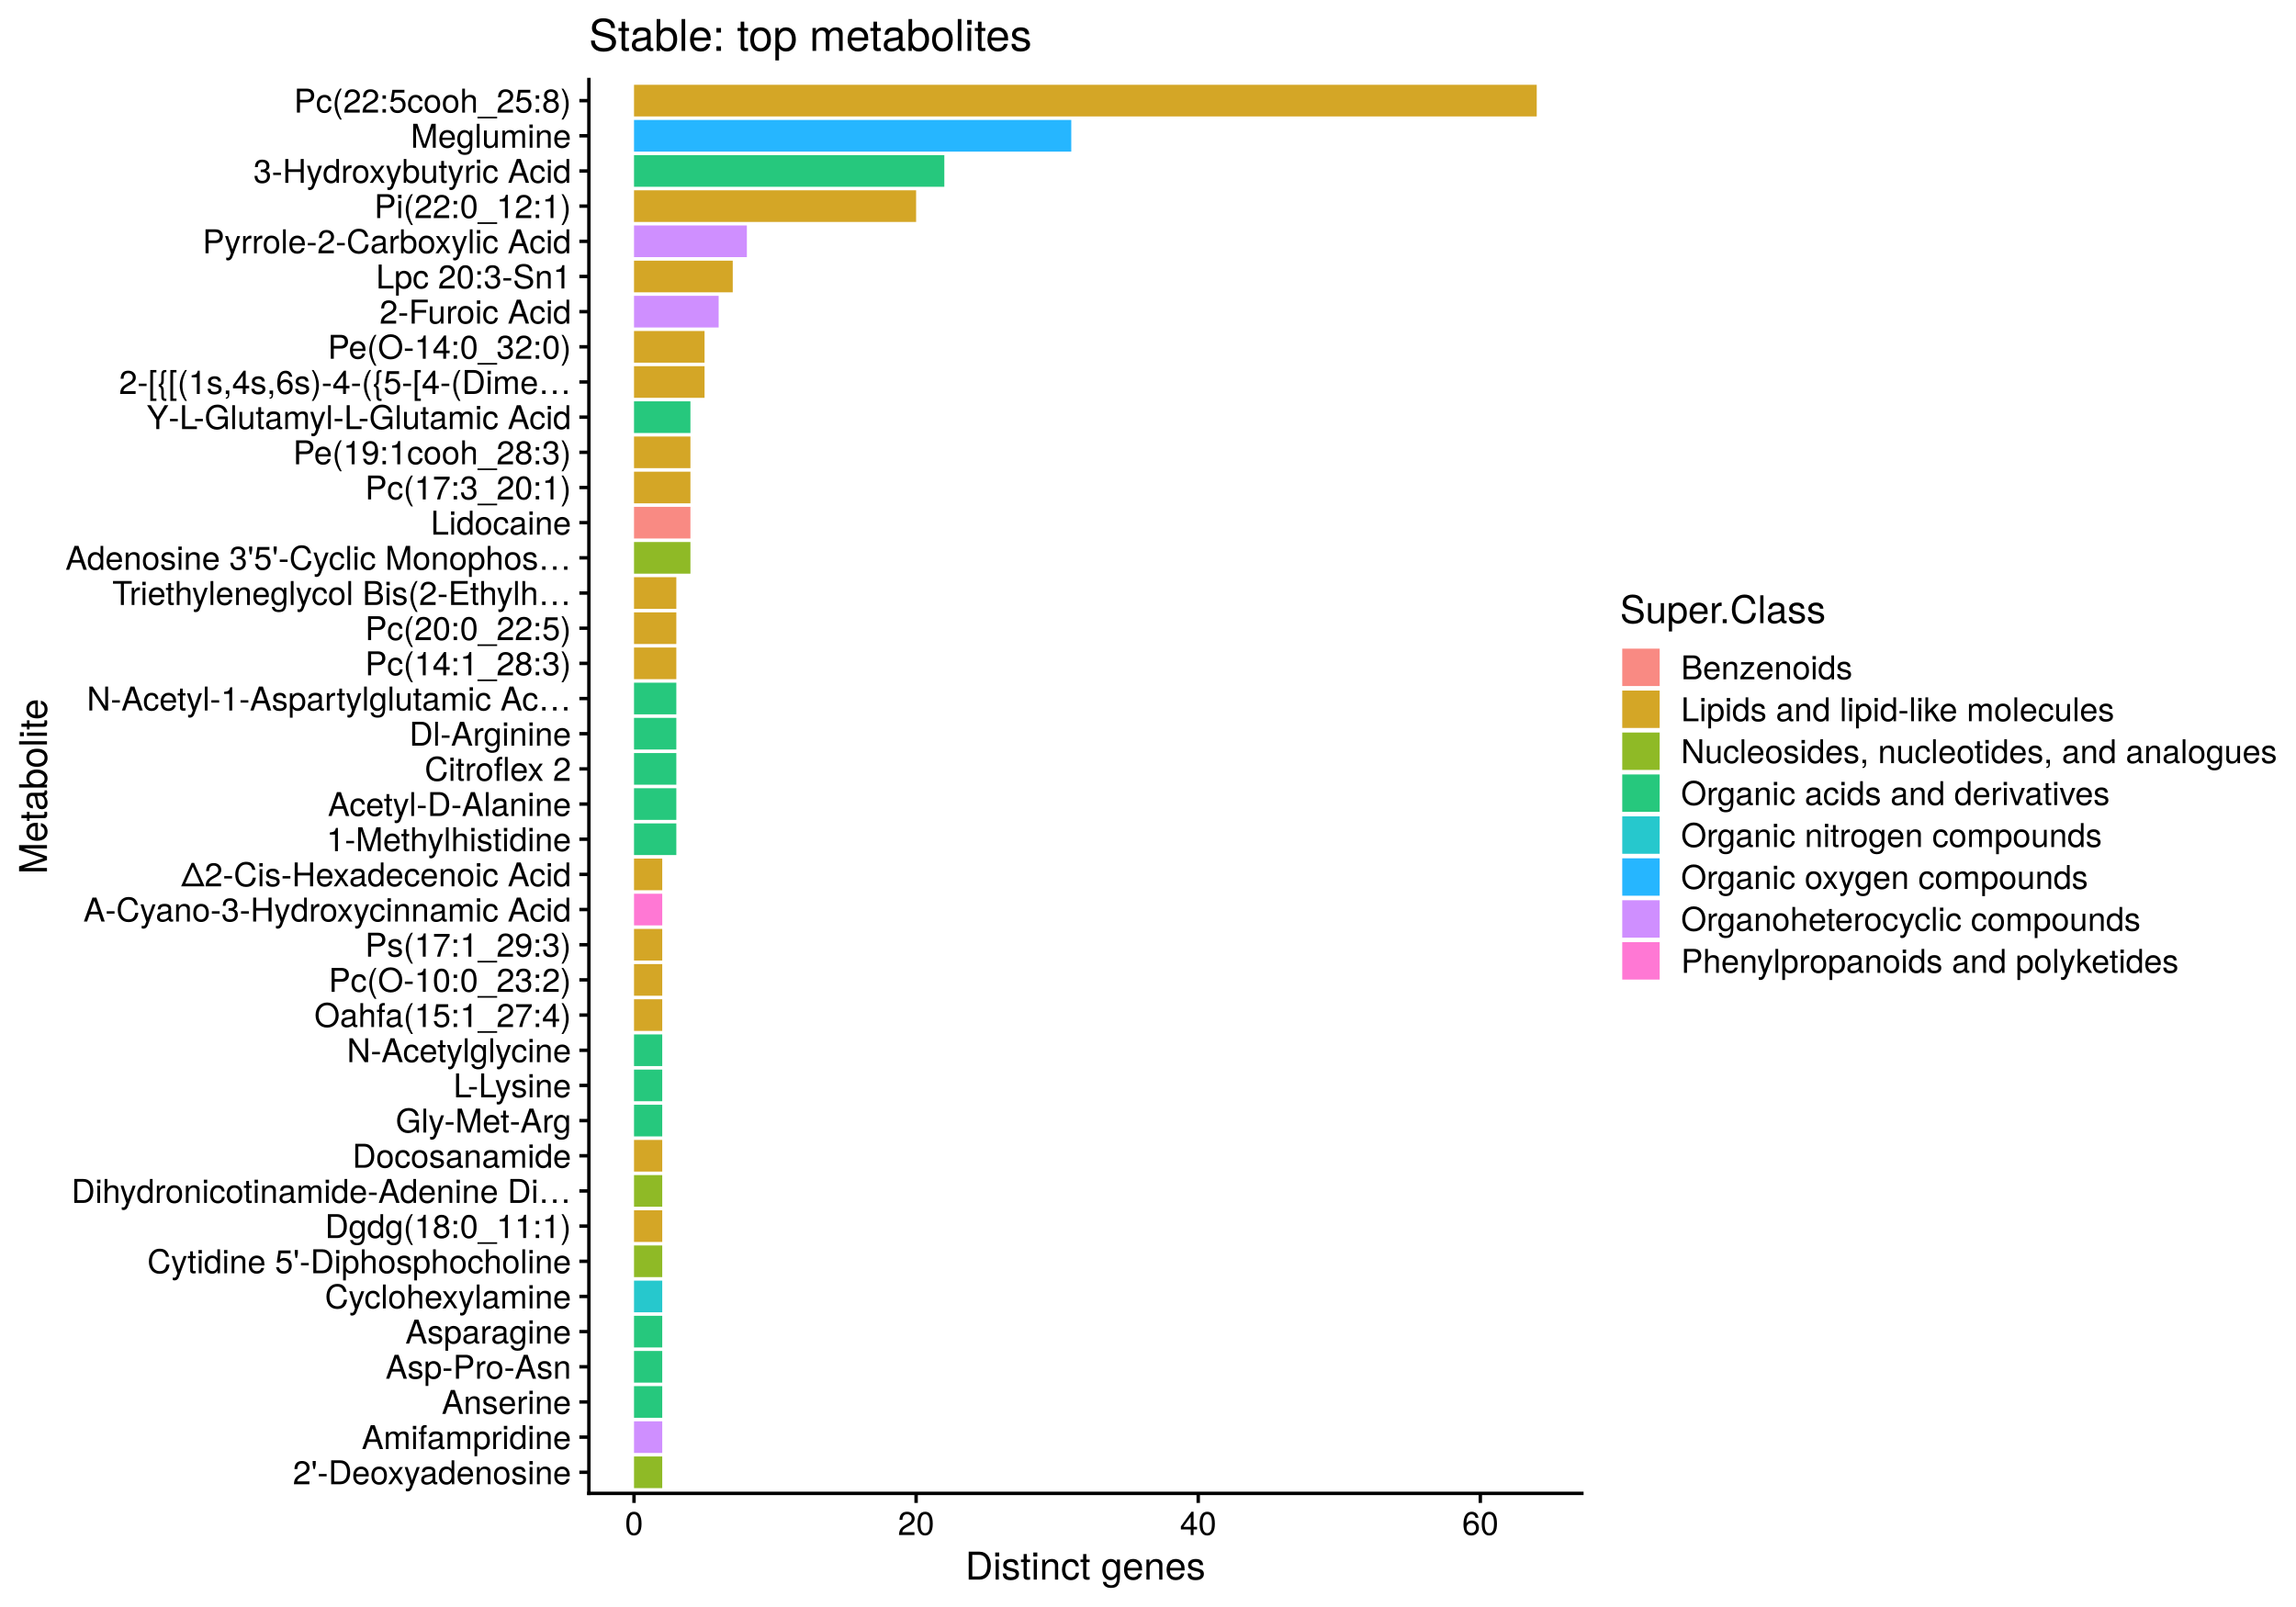
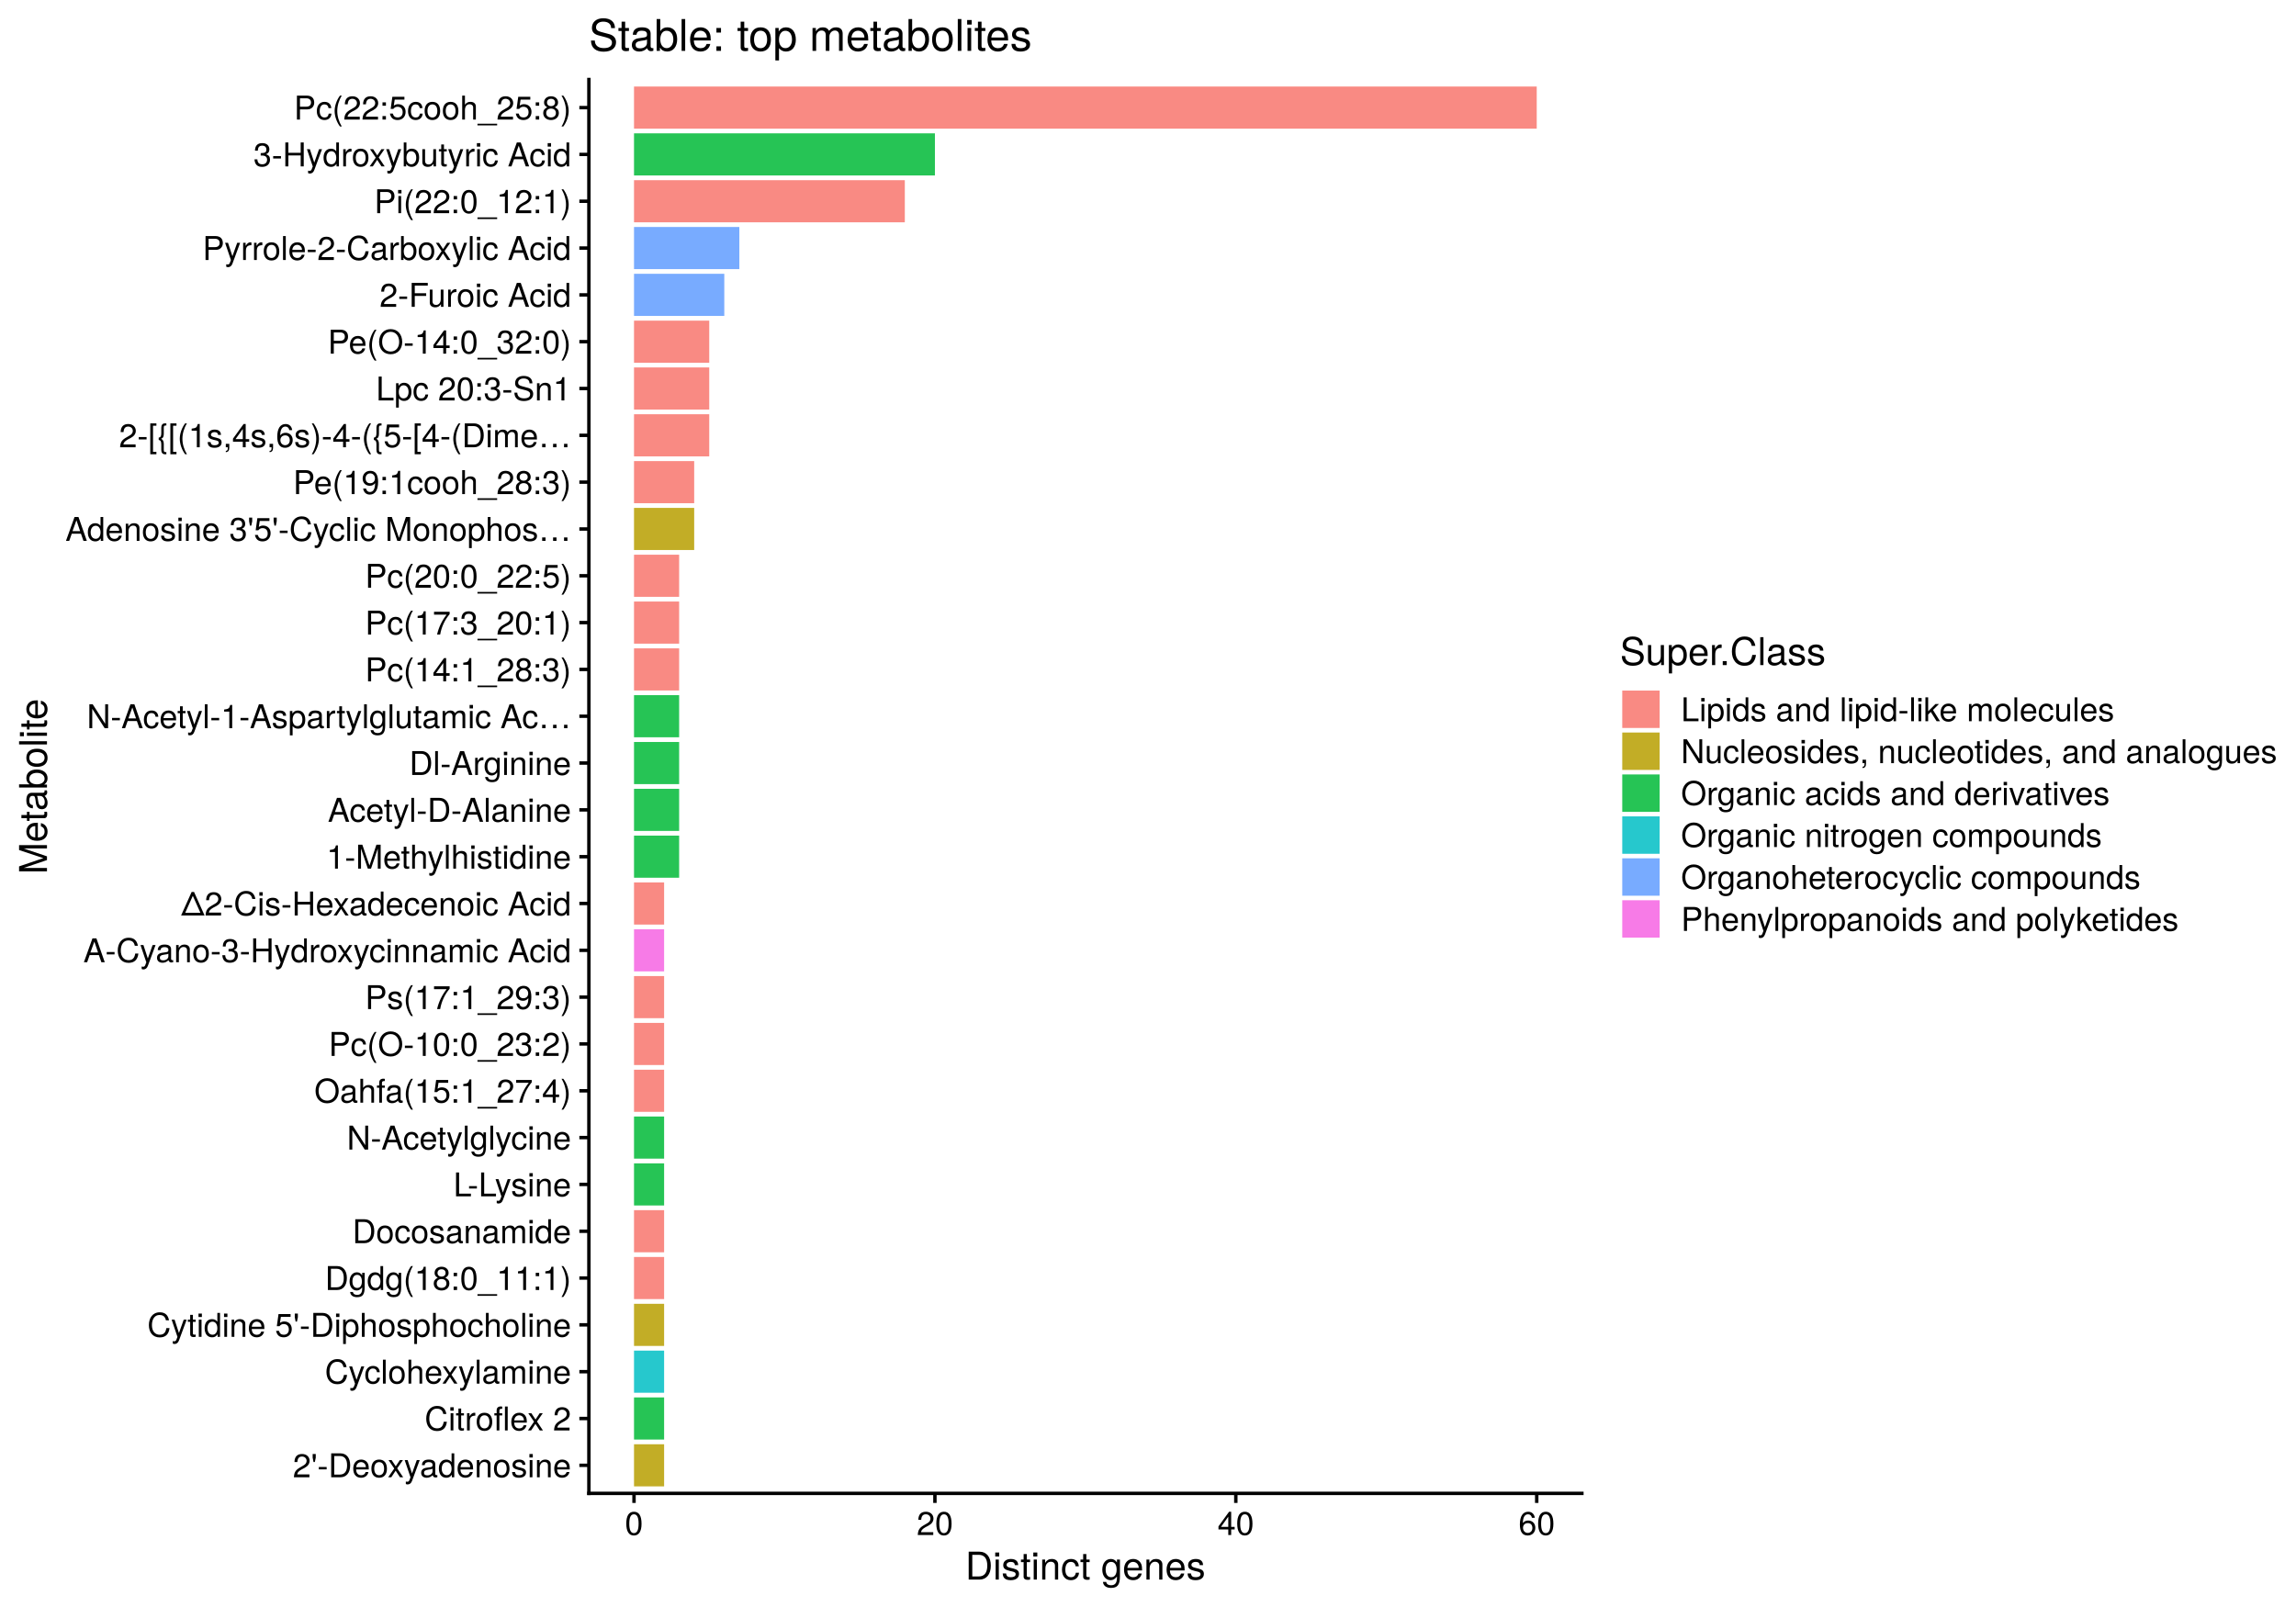
<svg xmlns="http://www.w3.org/2000/svg" class="svglite" width="720.00pt" height="504.00pt" viewBox="0 0 720.00 504.00">
  <defs>
    <style type="text/css">
    .svglite line, .svglite polyline, .svglite polygon, .svglite path, .svglite rect, .svglite circle {
      fill: none;
      stroke: #000000;
      stroke-linecap: round;
      stroke-linejoin: round;
      stroke-miterlimit: 10.00;
    }
    .svglite text {
      white-space: pre;
    }
  </style>
  </defs>
  <rect width="100%" height="100%" style="stroke: none; fill: none;" />
  <defs>
    <clipPath id="cpMC4wMHw3MjAuMDB8MC4wMHw1MDQuMDA=">
      <rect x="0.00" y="0.00" width="720.00" height="504.00" />
    </clipPath>
  </defs>
  <g clip-path="url(#cpMC4wMHw3MjAuMDB8MC4wMHw1MDQuMDA=)">
</g>
  <defs>
    <clipPath id="cpMTg0LjY3fDQ5Ni4wNnwyNC45NHw0NjguMzc=">
      <rect x="184.67" y="24.94" width="311.39" height="443.44" />
    </clipPath>
  </defs>
  <g clip-path="url(#cpMTg0LjY3fDQ5Ni4wNnwyNC45NHw0NjguMzc=)">
-     <rect x="198.82" y="26.59" width="283.08" height="9.93" style="stroke-width: 1.07; stroke: none; stroke-linecap: butt; stroke-linejoin: miter; fill: #CD9600; fill-opacity: 0.85;" />
-     <rect x="198.82" y="37.62" width="137.12" height="9.93" style="stroke-width: 1.07; stroke: none; stroke-linecap: butt; stroke-linejoin: miter; fill: #00A9FF; fill-opacity: 0.85;" />
-     <rect x="198.82" y="48.65" width="97.31" height="9.93" style="stroke-width: 1.07; stroke: none; stroke-linecap: butt; stroke-linejoin: miter; fill: #00BE67; fill-opacity: 0.85;" />
-     <rect x="198.82" y="59.68" width="88.46" height="9.93" style="stroke-width: 1.07; stroke: none; stroke-linecap: butt; stroke-linejoin: miter; fill: #CD9600; fill-opacity: 0.85;" />
-     <rect x="198.82" y="70.71" width="35.39" height="9.93" style="stroke-width: 1.07; stroke: none; stroke-linecap: butt; stroke-linejoin: miter; fill: #C77CFF; fill-opacity: 0.85;" />
-     <rect x="198.82" y="81.75" width="30.96" height="9.93" style="stroke-width: 1.07; stroke: none; stroke-linecap: butt; stroke-linejoin: miter; fill: #CD9600; fill-opacity: 0.85;" />
-     <rect x="198.82" y="92.78" width="26.54" height="9.93" style="stroke-width: 1.07; stroke: none; stroke-linecap: butt; stroke-linejoin: miter; fill: #C77CFF; fill-opacity: 0.85;" />
-     <rect x="198.82" y="114.84" width="22.12" height="9.93" style="stroke-width: 1.07; stroke: none; stroke-linecap: butt; stroke-linejoin: miter; fill: #CD9600; fill-opacity: 0.85;" />
-     <rect x="198.82" y="103.81" width="22.12" height="9.93" style="stroke-width: 1.07; stroke: none; stroke-linecap: butt; stroke-linejoin: miter; fill: #CD9600; fill-opacity: 0.85;" />
-     <rect x="198.82" y="125.87" width="17.69" height="9.93" style="stroke-width: 1.07; stroke: none; stroke-linecap: butt; stroke-linejoin: miter; fill: #00BE67; fill-opacity: 0.85;" />
-     <rect x="198.82" y="169.99" width="17.69" height="9.93" style="stroke-width: 1.07; stroke: none; stroke-linecap: butt; stroke-linejoin: miter; fill: #7CAE00; fill-opacity: 0.85;" />
-     <rect x="198.82" y="147.93" width="17.69" height="9.93" style="stroke-width: 1.07; stroke: none; stroke-linecap: butt; stroke-linejoin: miter; fill: #CD9600; fill-opacity: 0.85;" />
-     <rect x="198.82" y="136.90" width="17.69" height="9.93" style="stroke-width: 1.07; stroke: none; stroke-linecap: butt; stroke-linejoin: miter; fill: #CD9600; fill-opacity: 0.85;" />
-     <rect x="198.82" y="158.96" width="17.69" height="9.93" style="stroke-width: 1.07; stroke: none; stroke-linecap: butt; stroke-linejoin: miter; fill: #F8766D; fill-opacity: 0.85;" />
-     <rect x="198.82" y="247.21" width="13.27" height="9.93" style="stroke-width: 1.07; stroke: none; stroke-linecap: butt; stroke-linejoin: miter; fill: #00BE67; fill-opacity: 0.85;" />
-     <rect x="198.82" y="225.14" width="13.27" height="9.93" style="stroke-width: 1.07; stroke: none; stroke-linecap: butt; stroke-linejoin: miter; fill: #00BE67; fill-opacity: 0.85;" />
-     <rect x="198.82" y="258.24" width="13.27" height="9.93" style="stroke-width: 1.07; stroke: none; stroke-linecap: butt; stroke-linejoin: miter; fill: #00BE67; fill-opacity: 0.85;" />
-     <rect x="198.82" y="214.11" width="13.27" height="9.93" style="stroke-width: 1.07; stroke: none; stroke-linecap: butt; stroke-linejoin: miter; fill: #00BE67; fill-opacity: 0.85;" />
-     <rect x="198.82" y="236.18" width="13.27" height="9.93" style="stroke-width: 1.07; stroke: none; stroke-linecap: butt; stroke-linejoin: miter; fill: #00BE67; fill-opacity: 0.85;" />
-     <rect x="198.82" y="181.02" width="13.27" height="9.93" style="stroke-width: 1.07; stroke: none; stroke-linecap: butt; stroke-linejoin: miter; fill: #CD9600; fill-opacity: 0.85;" />
-     <rect x="198.82" y="192.05" width="13.27" height="9.93" style="stroke-width: 1.07; stroke: none; stroke-linecap: butt; stroke-linejoin: miter; fill: #CD9600; fill-opacity: 0.85;" />
-     <rect x="198.82" y="203.08" width="13.27" height="9.93" style="stroke-width: 1.07; stroke: none; stroke-linecap: butt; stroke-linejoin: miter; fill: #CD9600; fill-opacity: 0.85;" />
-     <rect x="198.82" y="324.42" width="8.85" height="9.93" style="stroke-width: 1.07; stroke: none; stroke-linecap: butt; stroke-linejoin: miter; fill: #00BE67; fill-opacity: 0.85;" />
-     <rect x="198.82" y="335.45" width="8.85" height="9.93" style="stroke-width: 1.07; stroke: none; stroke-linecap: butt; stroke-linejoin: miter; fill: #00BE67; fill-opacity: 0.85;" />
-     <rect x="198.82" y="280.30" width="8.85" height="9.93" style="stroke-width: 1.07; stroke: none; stroke-linecap: butt; stroke-linejoin: miter; fill: #FF61CC; fill-opacity: 0.85;" />
-     <rect x="198.82" y="401.64" width="8.85" height="9.93" style="stroke-width: 1.07; stroke: none; stroke-linecap: butt; stroke-linejoin: miter; fill: #00BFC4; fill-opacity: 0.85;" />
-     <rect x="198.82" y="445.76" width="8.85" height="9.93" style="stroke-width: 1.07; stroke: none; stroke-linecap: butt; stroke-linejoin: miter; fill: #C77CFF; fill-opacity: 0.85;" />
-     <rect x="198.82" y="412.67" width="8.85" height="9.93" style="stroke-width: 1.07; stroke: none; stroke-linecap: butt; stroke-linejoin: miter; fill: #00BE67; fill-opacity: 0.85;" />
-     <rect x="198.82" y="434.73" width="8.85" height="9.93" style="stroke-width: 1.07; stroke: none; stroke-linecap: butt; stroke-linejoin: miter; fill: #00BE67; fill-opacity: 0.85;" />
-     <rect x="198.82" y="456.79" width="8.85" height="9.93" style="stroke-width: 1.07; stroke: none; stroke-linecap: butt; stroke-linejoin: miter; fill: #7CAE00; fill-opacity: 0.85;" />
-     <rect x="198.82" y="423.70" width="8.85" height="9.93" style="stroke-width: 1.07; stroke: none; stroke-linecap: butt; stroke-linejoin: miter; fill: #00BE67; fill-opacity: 0.85;" />
-     <rect x="198.82" y="390.61" width="8.85" height="9.93" style="stroke-width: 1.07; stroke: none; stroke-linecap: butt; stroke-linejoin: miter; fill: #7CAE00; fill-opacity: 0.85;" />
-     <rect x="198.82" y="368.54" width="8.85" height="9.93" style="stroke-width: 1.07; stroke: none; stroke-linecap: butt; stroke-linejoin: miter; fill: #7CAE00; fill-opacity: 0.85;" />
-     <rect x="198.82" y="269.27" width="8.85" height="9.93" style="stroke-width: 1.07; stroke: none; stroke-linecap: butt; stroke-linejoin: miter; fill: #CD9600; fill-opacity: 0.85;" />
-     <rect x="198.82" y="313.39" width="8.85" height="9.93" style="stroke-width: 1.07; stroke: none; stroke-linecap: butt; stroke-linejoin: miter; fill: #CD9600; fill-opacity: 0.85;" />
-     <rect x="198.82" y="379.58" width="8.85" height="9.93" style="stroke-width: 1.07; stroke: none; stroke-linecap: butt; stroke-linejoin: miter; fill: #CD9600; fill-opacity: 0.85;" />
-     <rect x="198.82" y="291.33" width="8.85" height="9.93" style="stroke-width: 1.07; stroke: none; stroke-linecap: butt; stroke-linejoin: miter; fill: #CD9600; fill-opacity: 0.85;" />
-     <rect x="198.82" y="357.51" width="8.85" height="9.93" style="stroke-width: 1.07; stroke: none; stroke-linecap: butt; stroke-linejoin: miter; fill: #CD9600; fill-opacity: 0.85;" />
-     <rect x="198.82" y="346.48" width="8.85" height="9.93" style="stroke-width: 1.07; stroke: none; stroke-linecap: butt; stroke-linejoin: miter; fill: #00BE67; fill-opacity: 0.85;" />
-     <rect x="198.82" y="302.36" width="8.85" height="9.93" style="stroke-width: 1.07; stroke: none; stroke-linecap: butt; stroke-linejoin: miter; fill: #CD9600; fill-opacity: 0.85;" />
+     <rect x="198.82" y="27.14" width="283.08" height="13.21" style="stroke-width: 1.07; stroke: none; stroke-linecap: butt; stroke-linejoin: miter; fill: #F8766D; fill-opacity: 0.85;" />
+     <rect x="198.82" y="41.82" width="94.36" height="13.21" style="stroke-width: 1.07; stroke: none; stroke-linecap: butt; stroke-linejoin: miter; fill: #00BA38; fill-opacity: 0.85;" />
+     <rect x="198.82" y="56.51" width="84.92" height="13.21" style="stroke-width: 1.07; stroke: none; stroke-linecap: butt; stroke-linejoin: miter; fill: #F8766D; fill-opacity: 0.85;" />
+     <rect x="198.82" y="71.19" width="33.03" height="13.21" style="stroke-width: 1.07; stroke: none; stroke-linecap: butt; stroke-linejoin: miter; fill: #619CFF; fill-opacity: 0.85;" />
+     <rect x="198.82" y="85.87" width="28.31" height="13.21" style="stroke-width: 1.07; stroke: none; stroke-linecap: butt; stroke-linejoin: miter; fill: #619CFF; fill-opacity: 0.85;" />
+     <rect x="198.82" y="129.92" width="23.59" height="13.21" style="stroke-width: 1.07; stroke: none; stroke-linecap: butt; stroke-linejoin: miter; fill: #F8766D; fill-opacity: 0.85;" />
+     <rect x="198.82" y="115.24" width="23.59" height="13.21" style="stroke-width: 1.07; stroke: none; stroke-linecap: butt; stroke-linejoin: miter; fill: #F8766D; fill-opacity: 0.85;" />
+     <rect x="198.82" y="100.56" width="23.59" height="13.21" style="stroke-width: 1.07; stroke: none; stroke-linecap: butt; stroke-linejoin: miter; fill: #F8766D; fill-opacity: 0.85;" />
+     <rect x="198.82" y="159.29" width="18.87" height="13.21" style="stroke-width: 1.07; stroke: none; stroke-linecap: butt; stroke-linejoin: miter; fill: #B79F00; fill-opacity: 0.85;" />
+     <rect x="198.82" y="144.61" width="18.87" height="13.21" style="stroke-width: 1.07; stroke: none; stroke-linecap: butt; stroke-linejoin: miter; fill: #F8766D; fill-opacity: 0.85;" />
+     <rect x="198.82" y="247.39" width="14.15" height="13.21" style="stroke-width: 1.07; stroke: none; stroke-linecap: butt; stroke-linejoin: miter; fill: #00BA38; fill-opacity: 0.85;" />
+     <rect x="198.82" y="232.71" width="14.15" height="13.21" style="stroke-width: 1.07; stroke: none; stroke-linecap: butt; stroke-linejoin: miter; fill: #00BA38; fill-opacity: 0.85;" />
+     <rect x="198.82" y="262.07" width="14.15" height="13.21" style="stroke-width: 1.07; stroke: none; stroke-linecap: butt; stroke-linejoin: miter; fill: #00BA38; fill-opacity: 0.85;" />
+     <rect x="198.82" y="218.02" width="14.15" height="13.21" style="stroke-width: 1.07; stroke: none; stroke-linecap: butt; stroke-linejoin: miter; fill: #00BA38; fill-opacity: 0.85;" />
+     <rect x="198.82" y="188.66" width="14.15" height="13.21" style="stroke-width: 1.07; stroke: none; stroke-linecap: butt; stroke-linejoin: miter; fill: #F8766D; fill-opacity: 0.85;" />
+     <rect x="198.82" y="173.97" width="14.15" height="13.21" style="stroke-width: 1.07; stroke: none; stroke-linecap: butt; stroke-linejoin: miter; fill: #F8766D; fill-opacity: 0.85;" />
+     <rect x="198.82" y="203.34" width="14.15" height="13.21" style="stroke-width: 1.07; stroke: none; stroke-linecap: butt; stroke-linejoin: miter; fill: #F8766D; fill-opacity: 0.85;" />
+     <rect x="198.82" y="350.17" width="9.44" height="13.21" style="stroke-width: 1.07; stroke: none; stroke-linecap: butt; stroke-linejoin: miter; fill: #00BA38; fill-opacity: 0.85;" />
+     <rect x="198.82" y="364.86" width="9.44" height="13.21" style="stroke-width: 1.07; stroke: none; stroke-linecap: butt; stroke-linejoin: miter; fill: #00BA38; fill-opacity: 0.85;" />
+     <rect x="198.82" y="291.44" width="9.44" height="13.21" style="stroke-width: 1.07; stroke: none; stroke-linecap: butt; stroke-linejoin: miter; fill: #F564E3; fill-opacity: 0.85;" />
+     <rect x="198.82" y="423.59" width="9.44" height="13.21" style="stroke-width: 1.07; stroke: none; stroke-linecap: butt; stroke-linejoin: miter; fill: #00BFC4; fill-opacity: 0.85;" />
+     <rect x="198.82" y="452.96" width="9.44" height="13.21" style="stroke-width: 1.07; stroke: none; stroke-linecap: butt; stroke-linejoin: miter; fill: #B79F00; fill-opacity: 0.85;" />
+     <rect x="198.82" y="408.91" width="9.44" height="13.21" style="stroke-width: 1.07; stroke: none; stroke-linecap: butt; stroke-linejoin: miter; fill: #B79F00; fill-opacity: 0.85;" />
+     <rect x="198.82" y="276.76" width="9.44" height="13.21" style="stroke-width: 1.07; stroke: none; stroke-linecap: butt; stroke-linejoin: miter; fill: #F8766D; fill-opacity: 0.85;" />
+     <rect x="198.82" y="335.49" width="9.44" height="13.21" style="stroke-width: 1.07; stroke: none; stroke-linecap: butt; stroke-linejoin: miter; fill: #F8766D; fill-opacity: 0.85;" />
+     <rect x="198.82" y="394.22" width="9.44" height="13.21" style="stroke-width: 1.07; stroke: none; stroke-linecap: butt; stroke-linejoin: miter; fill: #F8766D; fill-opacity: 0.85;" />
+     <rect x="198.82" y="306.12" width="9.44" height="13.21" style="stroke-width: 1.07; stroke: none; stroke-linecap: butt; stroke-linejoin: miter; fill: #F8766D; fill-opacity: 0.85;" />
+     <rect x="198.82" y="438.27" width="9.44" height="13.21" style="stroke-width: 1.07; stroke: none; stroke-linecap: butt; stroke-linejoin: miter; fill: #00BA38; fill-opacity: 0.85;" />
+     <rect x="198.82" y="379.54" width="9.44" height="13.21" style="stroke-width: 1.07; stroke: none; stroke-linecap: butt; stroke-linejoin: miter; fill: #F8766D; fill-opacity: 0.85;" />
+     <rect x="198.82" y="320.81" width="9.44" height="13.21" style="stroke-width: 1.07; stroke: none; stroke-linecap: butt; stroke-linejoin: miter; fill: #F8766D; fill-opacity: 0.85;" />
  </g>
  <g clip-path="url(#cpMC4wMHw3MjAuMDB8MC4wMHw1MDQuMDA=)">
    <polyline points="184.67,468.37 184.67,24.94 " style="stroke-width: 1.07; stroke-linecap: square;" />
-     <text x="179.12" y="465.50" text-anchor="end" style="font-size: 10.29px; font-weight: 0; font-family: &quot;TeX Gyre Heros&quot;;" textLength="87.69px" lengthAdjust="spacingAndGlyphs">2'-Deoxyadenosine</text>
-     <text x="179.12" y="454.47" text-anchor="end" style="font-size: 10.29px; font-weight: 0; font-family: &quot;TeX Gyre Heros&quot;;" textLength="65.69px" lengthAdjust="spacingAndGlyphs">Amifampridine</text>
-     <text x="179.12" y="443.44" text-anchor="end" style="font-size: 10.29px; font-weight: 0; font-family: &quot;TeX Gyre Heros&quot;;" textLength="40.57px" lengthAdjust="spacingAndGlyphs">Anserine</text>
-     <text x="179.12" y="432.41" text-anchor="end" style="font-size: 10.29px; font-weight: 0; font-family: &quot;TeX Gyre Heros&quot;;" textLength="58.28px" lengthAdjust="spacingAndGlyphs">Asp-Pro-Asn</text>
-     <text x="179.12" y="421.38" text-anchor="end" style="font-size: 10.29px; font-weight: 0; font-family: &quot;TeX Gyre Heros&quot;;" textLength="52.01px" lengthAdjust="spacingAndGlyphs">Asparagine</text>
-     <text x="179.12" y="410.35" text-anchor="end" style="font-size: 10.29px; font-weight: 0; font-family: &quot;TeX Gyre Heros&quot;;" textLength="77.70px" lengthAdjust="spacingAndGlyphs">Cyclohexylamine</text>
-     <text x="179.12" y="399.32" text-anchor="end" style="font-size: 10.29px; font-weight: 0; font-family: &quot;TeX Gyre Heros&quot;;" textLength="132.83px" lengthAdjust="spacingAndGlyphs">Cytidine 5'-Diphosphocholine</text>
-     <text x="179.12" y="388.29" text-anchor="end" style="font-size: 10.29px; font-weight: 0; font-family: &quot;TeX Gyre Heros&quot;;" textLength="77.16px" lengthAdjust="spacingAndGlyphs">Dgdg(18:0_11:1)</text>
-     <text x="179.12" y="377.26" text-anchor="end" style="font-size: 10.29px; font-weight: 0; font-family: &quot;TeX Gyre Heros&quot;;" textLength="157.13px" lengthAdjust="spacingAndGlyphs">Dihydronicotinamide-Adenine Di…</text>
-     <text x="179.12" y="366.23" text-anchor="end" style="font-size: 10.29px; font-weight: 0; font-family: &quot;TeX Gyre Heros&quot;;" textLength="68.57px" lengthAdjust="spacingAndGlyphs">Docosanamide</text>
-     <text x="179.12" y="355.19" text-anchor="end" style="font-size: 10.29px; font-weight: 0; font-family: &quot;TeX Gyre Heros&quot;;" textLength="55.41px" lengthAdjust="spacingAndGlyphs">Gly-Met-Arg</text>
-     <text x="179.12" y="344.16" text-anchor="end" style="font-size: 10.29px; font-weight: 0; font-family: &quot;TeX Gyre Heros&quot;;" textLength="38.86px" lengthAdjust="spacingAndGlyphs">L-Lysine</text>
-     <text x="179.12" y="333.13" text-anchor="end" style="font-size: 10.29px; font-weight: 0; font-family: &quot;TeX Gyre Heros&quot;;" textLength="70.84px" lengthAdjust="spacingAndGlyphs">N-Acetylglycine</text>
-     <text x="179.12" y="322.10" text-anchor="end" style="font-size: 10.29px; font-weight: 0; font-family: &quot;TeX Gyre Heros&quot;;" textLength="80.60px" lengthAdjust="spacingAndGlyphs">Oahfa(15:1_27:4)</text>
-     <text x="179.12" y="311.07" text-anchor="end" style="font-size: 10.29px; font-weight: 0; font-family: &quot;TeX Gyre Heros&quot;;" textLength="76.01px" lengthAdjust="spacingAndGlyphs">Pc(O-10:0_23:2)</text>
-     <text x="179.12" y="300.04" text-anchor="end" style="font-size: 10.29px; font-weight: 0; font-family: &quot;TeX Gyre Heros&quot;;" textLength="64.58px" lengthAdjust="spacingAndGlyphs">Ps(17:1_29:3)</text>
-     <text x="179.12" y="289.01" text-anchor="end" style="font-size: 10.29px; font-weight: 0; font-family: &quot;TeX Gyre Heros&quot;;" textLength="149.69px" lengthAdjust="spacingAndGlyphs">Α-Cyano-3-Hydroxycinnamic Acid</text>
-     <text x="179.12" y="277.98" text-anchor="end" style="font-size: 10.29px; font-weight: 0; font-family: &quot;TeX Gyre Heros&quot;;" textLength="122.72px" lengthAdjust="spacingAndGlyphs">Δ2-Cis-Hexadecenoic Acid</text>
-     <text x="179.12" y="266.95" text-anchor="end" style="font-size: 10.29px; font-weight: 0; font-family: &quot;TeX Gyre Heros&quot;;" textLength="77.13px" lengthAdjust="spacingAndGlyphs">1-Methylhistidine</text>
-     <text x="179.12" y="255.92" text-anchor="end" style="font-size: 10.29px; font-weight: 0; font-family: &quot;TeX Gyre Heros&quot;;" textLength="76.56px" lengthAdjust="spacingAndGlyphs">Acetyl-D-Alanine</text>
-     <text x="179.12" y="244.89" text-anchor="end" style="font-size: 10.29px; font-weight: 0; font-family: &quot;TeX Gyre Heros&quot;;" textLength="46.28px" lengthAdjust="spacingAndGlyphs">Citroflex 2</text>
-     <text x="179.12" y="233.86" text-anchor="end" style="font-size: 10.29px; font-weight: 0; font-family: &quot;TeX Gyre Heros&quot;;" textLength="50.85px" lengthAdjust="spacingAndGlyphs">Dl-Arginine</text>
-     <text x="179.12" y="222.83" text-anchor="end" style="font-size: 10.29px; font-weight: 0; font-family: &quot;TeX Gyre Heros&quot;;" textLength="151.96px" lengthAdjust="spacingAndGlyphs">N-Acetyl-1-Aspartylglutamic Ac…</text>
-     <text x="179.12" y="211.79" text-anchor="end" style="font-size: 10.29px; font-weight: 0; font-family: &quot;TeX Gyre Heros&quot;;" textLength="64.58px" lengthAdjust="spacingAndGlyphs">Pc(14:1_28:3)</text>
-     <text x="179.12" y="200.76" text-anchor="end" style="font-size: 10.29px; font-weight: 0; font-family: &quot;TeX Gyre Heros&quot;;" textLength="64.58px" lengthAdjust="spacingAndGlyphs">Pc(20:0_22:5)</text>
-     <text x="179.12" y="189.73" text-anchor="end" style="font-size: 10.29px; font-weight: 0; font-family: &quot;TeX Gyre Heros&quot;;" textLength="145.69px" lengthAdjust="spacingAndGlyphs">Triethyleneglycol Bis(2-Ethylh…</text>
-     <text x="179.12" y="178.70" text-anchor="end" style="font-size: 10.29px; font-weight: 0; font-family: &quot;TeX Gyre Heros&quot;;" textLength="158.78px" lengthAdjust="spacingAndGlyphs">Adenosine 3'5'-Cyclic Monophos…</text>
-     <text x="179.12" y="167.67" text-anchor="end" style="font-size: 10.29px; font-weight: 0; font-family: &quot;TeX Gyre Heros&quot;;" textLength="44.01px" lengthAdjust="spacingAndGlyphs">Lidocaine</text>
-     <text x="179.12" y="156.64" text-anchor="end" style="font-size: 10.29px; font-weight: 0; font-family: &quot;TeX Gyre Heros&quot;;" textLength="64.58px" lengthAdjust="spacingAndGlyphs">Pc(17:3_20:1)</text>
-     <text x="179.12" y="145.61" text-anchor="end" style="font-size: 10.29px; font-weight: 0; font-family: &quot;TeX Gyre Heros&quot;;" textLength="87.45px" lengthAdjust="spacingAndGlyphs">Pe(19:1cooh_28:3)</text>
-     <text x="179.12" y="134.58" text-anchor="end" style="font-size: 10.29px; font-weight: 0; font-family: &quot;TeX Gyre Heros&quot;;" textLength="131.97px" lengthAdjust="spacingAndGlyphs">Υ-L-Glutamyl-L-Glutamic Acid</text>
-     <text x="179.12" y="123.55" text-anchor="end" style="font-size: 10.29px; font-weight: 0; font-family: &quot;TeX Gyre Heros&quot;;" textLength="141.71px" lengthAdjust="spacingAndGlyphs">2-[{[(1s,4s,6s)-4-({5-[4-(Dime…</text>
-     <text x="179.12" y="112.52" text-anchor="end" style="font-size: 10.29px; font-weight: 0; font-family: &quot;TeX Gyre Heros&quot;;" textLength="76.59px" lengthAdjust="spacingAndGlyphs">Pe(O-14:0_32:0)</text>
-     <text x="179.12" y="101.49" text-anchor="end" style="font-size: 10.29px; font-weight: 0; font-family: &quot;TeX Gyre Heros&quot;;" textLength="60.56px" lengthAdjust="spacingAndGlyphs">2-Furoic Acid</text>
-     <text x="179.12" y="90.46" text-anchor="end" style="font-size: 10.29px; font-weight: 0; font-family: &quot;TeX Gyre Heros&quot;;" textLength="61.16px" lengthAdjust="spacingAndGlyphs">Lpc 20:3-Sn1</text>
-     <text x="179.12" y="79.43" text-anchor="end" style="font-size: 10.29px; font-weight: 0; font-family: &quot;TeX Gyre Heros&quot;;" textLength="115.98px" lengthAdjust="spacingAndGlyphs">Pyrrole-2-Carboxylic Acid</text>
-     <text x="179.12" y="68.40" text-anchor="end" style="font-size: 10.29px; font-weight: 0; font-family: &quot;TeX Gyre Heros&quot;;" textLength="61.73px" lengthAdjust="spacingAndGlyphs">Pi(22:0_12:1)</text>
-     <text x="179.12" y="57.36" text-anchor="end" style="font-size: 10.29px; font-weight: 0; font-family: &quot;TeX Gyre Heros&quot;;" textLength="99.99px" lengthAdjust="spacingAndGlyphs">3-Hydroxybutyric Acid</text>
-     <text x="179.12" y="46.33" text-anchor="end" style="font-size: 10.29px; font-weight: 0; font-family: &quot;TeX Gyre Heros&quot;;" textLength="50.27px" lengthAdjust="spacingAndGlyphs">Meglumine</text>
-     <text x="179.12" y="35.30" text-anchor="end" style="font-size: 10.29px; font-weight: 0; font-family: &quot;TeX Gyre Heros&quot;;" textLength="86.88px" lengthAdjust="spacingAndGlyphs">Pc(22:5cooh_25:8)</text>
-     <polyline points="181.68,461.75 184.67,461.75 " style="stroke-width: 1.07; stroke-linecap: butt;" />
-     <polyline points="181.68,450.72 184.67,450.72 " style="stroke-width: 1.07; stroke-linecap: butt;" />
-     <polyline points="181.68,439.69 184.67,439.69 " style="stroke-width: 1.07; stroke-linecap: butt;" />
-     <polyline points="181.68,428.66 184.67,428.66 " style="stroke-width: 1.07; stroke-linecap: butt;" />
-     <polyline points="181.68,417.63 184.67,417.63 " style="stroke-width: 1.07; stroke-linecap: butt;" />
-     <polyline points="181.68,406.60 184.67,406.60 " style="stroke-width: 1.07; stroke-linecap: butt;" />
-     <polyline points="181.68,395.57 184.67,395.57 " style="stroke-width: 1.07; stroke-linecap: butt;" />
-     <polyline points="181.68,384.54 184.67,384.54 " style="stroke-width: 1.07; stroke-linecap: butt;" />
-     <polyline points="181.68,373.51 184.67,373.51 " style="stroke-width: 1.07; stroke-linecap: butt;" />
-     <polyline points="181.68,362.48 184.67,362.48 " style="stroke-width: 1.07; stroke-linecap: butt;" />
-     <polyline points="181.68,351.45 184.67,351.45 " style="stroke-width: 1.07; stroke-linecap: butt;" />
-     <polyline points="181.68,340.42 184.67,340.42 " style="stroke-width: 1.07; stroke-linecap: butt;" />
-     <polyline points="181.68,329.39 184.67,329.39 " style="stroke-width: 1.07; stroke-linecap: butt;" />
-     <polyline points="181.68,318.35 184.67,318.35 " style="stroke-width: 1.07; stroke-linecap: butt;" />
-     <polyline points="181.68,307.32 184.67,307.32 " style="stroke-width: 1.07; stroke-linecap: butt;" />
-     <polyline points="181.68,296.29 184.67,296.29 " style="stroke-width: 1.07; stroke-linecap: butt;" />
-     <polyline points="181.68,285.26 184.67,285.26 " style="stroke-width: 1.07; stroke-linecap: butt;" />
-     <polyline points="181.68,274.23 184.67,274.23 " style="stroke-width: 1.07; stroke-linecap: butt;" />
-     <polyline points="181.68,263.20 184.67,263.20 " style="stroke-width: 1.07; stroke-linecap: butt;" />
-     <polyline points="181.68,252.17 184.67,252.17 " style="stroke-width: 1.07; stroke-linecap: butt;" />
-     <polyline points="181.68,241.14 184.67,241.14 " style="stroke-width: 1.07; stroke-linecap: butt;" />
-     <polyline points="181.68,230.11 184.67,230.11 " style="stroke-width: 1.07; stroke-linecap: butt;" />
-     <polyline points="181.68,219.08 184.67,219.08 " style="stroke-width: 1.07; stroke-linecap: butt;" />
-     <polyline points="181.68,208.05 184.67,208.05 " style="stroke-width: 1.07; stroke-linecap: butt;" />
-     <polyline points="181.68,197.02 184.67,197.02 " style="stroke-width: 1.07; stroke-linecap: butt;" />
-     <polyline points="181.68,185.99 184.67,185.99 " style="stroke-width: 1.07; stroke-linecap: butt;" />
-     <polyline points="181.68,174.95 184.67,174.95 " style="stroke-width: 1.07; stroke-linecap: butt;" />
-     <polyline points="181.68,163.92 184.67,163.92 " style="stroke-width: 1.07; stroke-linecap: butt;" />
-     <polyline points="181.68,152.89 184.67,152.89 " style="stroke-width: 1.07; stroke-linecap: butt;" />
-     <polyline points="181.68,141.86 184.67,141.86 " style="stroke-width: 1.07; stroke-linecap: butt;" />
-     <polyline points="181.68,130.83 184.67,130.83 " style="stroke-width: 1.07; stroke-linecap: butt;" />
-     <polyline points="181.68,119.80 184.67,119.80 " style="stroke-width: 1.07; stroke-linecap: butt;" />
-     <polyline points="181.68,108.77 184.67,108.77 " style="stroke-width: 1.07; stroke-linecap: butt;" />
-     <polyline points="181.68,97.74 184.67,97.74 " style="stroke-width: 1.07; stroke-linecap: butt;" />
-     <polyline points="181.68,86.71 184.67,86.71 " style="stroke-width: 1.07; stroke-linecap: butt;" />
-     <polyline points="181.68,75.68 184.67,75.68 " style="stroke-width: 1.07; stroke-linecap: butt;" />
-     <polyline points="181.68,64.65 184.67,64.65 " style="stroke-width: 1.07; stroke-linecap: butt;" />
-     <polyline points="181.68,53.62 184.67,53.62 " style="stroke-width: 1.07; stroke-linecap: butt;" />
-     <polyline points="181.68,42.59 184.67,42.59 " style="stroke-width: 1.07; stroke-linecap: butt;" />
-     <polyline points="181.68,31.56 184.67,31.56 " style="stroke-width: 1.07; stroke-linecap: butt;" />
+     <text x="179.12" y="463.31" text-anchor="end" style="font-size: 10.29px; font-weight: 0; font-family: &quot;TeX Gyre Heros&quot;;" textLength="87.69px" lengthAdjust="spacingAndGlyphs">2'-Deoxyadenosine</text>
+     <text x="179.12" y="448.63" text-anchor="end" style="font-size: 10.29px; font-weight: 0; font-family: &quot;TeX Gyre Heros&quot;;" textLength="46.28px" lengthAdjust="spacingAndGlyphs">Citroflex 2</text>
+     <text x="179.12" y="433.94" text-anchor="end" style="font-size: 10.29px; font-weight: 0; font-family: &quot;TeX Gyre Heros&quot;;" textLength="77.70px" lengthAdjust="spacingAndGlyphs">Cyclohexylamine</text>
+     <text x="179.12" y="419.26" text-anchor="end" style="font-size: 10.29px; font-weight: 0; font-family: &quot;TeX Gyre Heros&quot;;" textLength="132.83px" lengthAdjust="spacingAndGlyphs">Cytidine 5'-Diphosphocholine</text>
+     <text x="179.12" y="404.58" text-anchor="end" style="font-size: 10.29px; font-weight: 0; font-family: &quot;TeX Gyre Heros&quot;;" textLength="77.16px" lengthAdjust="spacingAndGlyphs">Dgdg(18:0_11:1)</text>
+     <text x="179.12" y="389.89" text-anchor="end" style="font-size: 10.29px; font-weight: 0; font-family: &quot;TeX Gyre Heros&quot;;" textLength="68.57px" lengthAdjust="spacingAndGlyphs">Docosanamide</text>
+     <text x="179.12" y="375.21" text-anchor="end" style="font-size: 10.29px; font-weight: 0; font-family: &quot;TeX Gyre Heros&quot;;" textLength="38.86px" lengthAdjust="spacingAndGlyphs">L-Lysine</text>
+     <text x="179.12" y="360.53" text-anchor="end" style="font-size: 10.29px; font-weight: 0; font-family: &quot;TeX Gyre Heros&quot;;" textLength="70.84px" lengthAdjust="spacingAndGlyphs">N-Acetylglycine</text>
+     <text x="179.12" y="345.84" text-anchor="end" style="font-size: 10.29px; font-weight: 0; font-family: &quot;TeX Gyre Heros&quot;;" textLength="80.60px" lengthAdjust="spacingAndGlyphs">Oahfa(15:1_27:4)</text>
+     <text x="179.12" y="331.16" text-anchor="end" style="font-size: 10.29px; font-weight: 0; font-family: &quot;TeX Gyre Heros&quot;;" textLength="76.01px" lengthAdjust="spacingAndGlyphs">Pc(O-10:0_23:2)</text>
+     <text x="179.12" y="316.48" text-anchor="end" style="font-size: 10.29px; font-weight: 0; font-family: &quot;TeX Gyre Heros&quot;;" textLength="64.58px" lengthAdjust="spacingAndGlyphs">Ps(17:1_29:3)</text>
+     <text x="179.12" y="301.79" text-anchor="end" style="font-size: 10.29px; font-weight: 0; font-family: &quot;TeX Gyre Heros&quot;;" textLength="149.69px" lengthAdjust="spacingAndGlyphs">Α-Cyano-3-Hydroxycinnamic Acid</text>
+     <text x="179.12" y="287.11" text-anchor="end" style="font-size: 10.29px; font-weight: 0; font-family: &quot;TeX Gyre Heros&quot;;" textLength="122.72px" lengthAdjust="spacingAndGlyphs">Δ2-Cis-Hexadecenoic Acid</text>
+     <text x="179.12" y="272.43" text-anchor="end" style="font-size: 10.29px; font-weight: 0; font-family: &quot;TeX Gyre Heros&quot;;" textLength="77.13px" lengthAdjust="spacingAndGlyphs">1-Methylhistidine</text>
+     <text x="179.12" y="257.74" text-anchor="end" style="font-size: 10.29px; font-weight: 0; font-family: &quot;TeX Gyre Heros&quot;;" textLength="76.56px" lengthAdjust="spacingAndGlyphs">Acetyl-D-Alanine</text>
+     <text x="179.12" y="243.06" text-anchor="end" style="font-size: 10.29px; font-weight: 0; font-family: &quot;TeX Gyre Heros&quot;;" textLength="50.85px" lengthAdjust="spacingAndGlyphs">Dl-Arginine</text>
+     <text x="179.12" y="228.38" text-anchor="end" style="font-size: 10.29px; font-weight: 0; font-family: &quot;TeX Gyre Heros&quot;;" textLength="151.96px" lengthAdjust="spacingAndGlyphs">N-Acetyl-1-Aspartylglutamic Ac…</text>
+     <text x="179.12" y="213.69" text-anchor="end" style="font-size: 10.29px; font-weight: 0; font-family: &quot;TeX Gyre Heros&quot;;" textLength="64.58px" lengthAdjust="spacingAndGlyphs">Pc(14:1_28:3)</text>
+     <text x="179.12" y="199.01" text-anchor="end" style="font-size: 10.29px; font-weight: 0; font-family: &quot;TeX Gyre Heros&quot;;" textLength="64.58px" lengthAdjust="spacingAndGlyphs">Pc(17:3_20:1)</text>
+     <text x="179.12" y="184.33" text-anchor="end" style="font-size: 10.29px; font-weight: 0; font-family: &quot;TeX Gyre Heros&quot;;" textLength="64.58px" lengthAdjust="spacingAndGlyphs">Pc(20:0_22:5)</text>
+     <text x="179.12" y="169.64" text-anchor="end" style="font-size: 10.29px; font-weight: 0; font-family: &quot;TeX Gyre Heros&quot;;" textLength="158.78px" lengthAdjust="spacingAndGlyphs">Adenosine 3'5'-Cyclic Monophos…</text>
+     <text x="179.12" y="154.96" text-anchor="end" style="font-size: 10.29px; font-weight: 0; font-family: &quot;TeX Gyre Heros&quot;;" textLength="87.45px" lengthAdjust="spacingAndGlyphs">Pe(19:1cooh_28:3)</text>
+     <text x="179.12" y="140.28" text-anchor="end" style="font-size: 10.29px; font-weight: 0; font-family: &quot;TeX Gyre Heros&quot;;" textLength="141.71px" lengthAdjust="spacingAndGlyphs">2-[{[(1s,4s,6s)-4-({5-[4-(Dime…</text>
+     <text x="179.12" y="125.59" text-anchor="end" style="font-size: 10.29px; font-weight: 0; font-family: &quot;TeX Gyre Heros&quot;;" textLength="61.16px" lengthAdjust="spacingAndGlyphs">Lpc 20:3-Sn1</text>
+     <text x="179.12" y="110.91" text-anchor="end" style="font-size: 10.29px; font-weight: 0; font-family: &quot;TeX Gyre Heros&quot;;" textLength="76.59px" lengthAdjust="spacingAndGlyphs">Pe(O-14:0_32:0)</text>
+     <text x="179.12" y="96.23" text-anchor="end" style="font-size: 10.29px; font-weight: 0; font-family: &quot;TeX Gyre Heros&quot;;" textLength="60.56px" lengthAdjust="spacingAndGlyphs">2-Furoic Acid</text>
+     <text x="179.12" y="81.54" text-anchor="end" style="font-size: 10.29px; font-weight: 0; font-family: &quot;TeX Gyre Heros&quot;;" textLength="115.98px" lengthAdjust="spacingAndGlyphs">Pyrrole-2-Carboxylic Acid</text>
+     <text x="179.12" y="66.86" text-anchor="end" style="font-size: 10.29px; font-weight: 0; font-family: &quot;TeX Gyre Heros&quot;;" textLength="61.73px" lengthAdjust="spacingAndGlyphs">Pi(22:0_12:1)</text>
+     <text x="179.12" y="52.18" text-anchor="end" style="font-size: 10.29px; font-weight: 0; font-family: &quot;TeX Gyre Heros&quot;;" textLength="99.99px" lengthAdjust="spacingAndGlyphs">3-Hydroxybutyric Acid</text>
+     <text x="179.12" y="37.49" text-anchor="end" style="font-size: 10.29px; font-weight: 0; font-family: &quot;TeX Gyre Heros&quot;;" textLength="86.88px" lengthAdjust="spacingAndGlyphs">Pc(22:5cooh_25:8)</text>
+     <polyline points="181.68,459.56 184.67,459.56 " style="stroke-width: 1.07; stroke-linecap: butt;" />
+     <polyline points="181.68,444.88 184.67,444.88 " style="stroke-width: 1.07; stroke-linecap: butt;" />
+     <polyline points="181.68,430.20 184.67,430.20 " style="stroke-width: 1.07; stroke-linecap: butt;" />
+     <polyline points="181.68,415.51 184.67,415.51 " style="stroke-width: 1.07; stroke-linecap: butt;" />
+     <polyline points="181.68,400.83 184.67,400.83 " style="stroke-width: 1.07; stroke-linecap: butt;" />
+     <polyline points="181.68,386.15 184.67,386.15 " style="stroke-width: 1.07; stroke-linecap: butt;" />
+     <polyline points="181.68,371.46 184.67,371.46 " style="stroke-width: 1.07; stroke-linecap: butt;" />
+     <polyline points="181.68,356.78 184.67,356.78 " style="stroke-width: 1.07; stroke-linecap: butt;" />
+     <polyline points="181.68,342.10 184.67,342.10 " style="stroke-width: 1.07; stroke-linecap: butt;" />
+     <polyline points="181.68,327.41 184.67,327.41 " style="stroke-width: 1.07; stroke-linecap: butt;" />
+     <polyline points="181.68,312.73 184.67,312.73 " style="stroke-width: 1.07; stroke-linecap: butt;" />
+     <polyline points="181.68,298.05 184.67,298.05 " style="stroke-width: 1.07; stroke-linecap: butt;" />
+     <polyline points="181.68,283.36 184.67,283.36 " style="stroke-width: 1.07; stroke-linecap: butt;" />
+     <polyline points="181.68,268.68 184.67,268.68 " style="stroke-width: 1.07; stroke-linecap: butt;" />
+     <polyline points="181.68,254.00 184.67,254.00 " style="stroke-width: 1.07; stroke-linecap: butt;" />
+     <polyline points="181.68,239.31 184.67,239.31 " style="stroke-width: 1.07; stroke-linecap: butt;" />
+     <polyline points="181.68,224.63 184.67,224.63 " style="stroke-width: 1.07; stroke-linecap: butt;" />
+     <polyline points="181.68,209.95 184.67,209.95 " style="stroke-width: 1.07; stroke-linecap: butt;" />
+     <polyline points="181.68,195.26 184.67,195.26 " style="stroke-width: 1.07; stroke-linecap: butt;" />
+     <polyline points="181.68,180.58 184.67,180.58 " style="stroke-width: 1.07; stroke-linecap: butt;" />
+     <polyline points="181.68,165.90 184.67,165.90 " style="stroke-width: 1.07; stroke-linecap: butt;" />
+     <polyline points="181.68,151.21 184.67,151.21 " style="stroke-width: 1.07; stroke-linecap: butt;" />
+     <polyline points="181.68,136.53 184.67,136.53 " style="stroke-width: 1.07; stroke-linecap: butt;" />
+     <polyline points="181.68,121.85 184.67,121.85 " style="stroke-width: 1.07; stroke-linecap: butt;" />
+     <polyline points="181.68,107.16 184.67,107.16 " style="stroke-width: 1.07; stroke-linecap: butt;" />
+     <polyline points="181.68,92.48 184.67,92.48 " style="stroke-width: 1.07; stroke-linecap: butt;" />
+     <polyline points="181.68,77.80 184.67,77.80 " style="stroke-width: 1.07; stroke-linecap: butt;" />
+     <polyline points="181.68,63.11 184.67,63.11 " style="stroke-width: 1.07; stroke-linecap: butt;" />
+     <polyline points="181.68,48.43 184.67,48.43 " style="stroke-width: 1.07; stroke-linecap: butt;" />
+     <polyline points="181.68,33.75 184.67,33.75 " style="stroke-width: 1.07; stroke-linecap: butt;" />
    <polyline points="184.67,468.37 496.06,468.37 " style="stroke-width: 1.07; stroke-linecap: square;" />
    <polyline points="198.82,471.36 198.82,468.37 " style="stroke-width: 1.07; stroke-linecap: butt;" />
-     <polyline points="287.28,471.36 287.28,468.37 " style="stroke-width: 1.07; stroke-linecap: butt;" />
-     <polyline points="375.75,471.36 375.75,468.37 " style="stroke-width: 1.07; stroke-linecap: butt;" />
-     <polyline points="464.21,471.36 464.21,468.37 " style="stroke-width: 1.07; stroke-linecap: butt;" />
+     <polyline points="293.18,471.36 293.18,468.37 " style="stroke-width: 1.07; stroke-linecap: butt;" />
+     <polyline points="387.54,471.36 387.54,468.37 " style="stroke-width: 1.07; stroke-linecap: butt;" />
+     <polyline points="481.90,471.36 481.90,468.37 " style="stroke-width: 1.07; stroke-linecap: butt;" />
    <text x="198.82" y="481.42" text-anchor="middle" style="font-size: 10.29px; font-weight: 0; font-family: &quot;TeX Gyre Heros&quot;;" textLength="5.72px" lengthAdjust="spacingAndGlyphs">0</text>
-     <text x="287.28" y="481.42" text-anchor="middle" style="font-size: 10.29px; font-weight: 0; font-family: &quot;TeX Gyre Heros&quot;;" textLength="11.43px" lengthAdjust="spacingAndGlyphs">20</text>
-     <text x="375.75" y="481.42" text-anchor="middle" style="font-size: 10.29px; font-weight: 0; font-family: &quot;TeX Gyre Heros&quot;;" textLength="11.43px" lengthAdjust="spacingAndGlyphs">40</text>
-     <text x="464.21" y="481.42" text-anchor="middle" style="font-size: 10.29px; font-weight: 0; font-family: &quot;TeX Gyre Heros&quot;;" textLength="11.43px" lengthAdjust="spacingAndGlyphs">60</text>
+     <text x="293.18" y="481.42" text-anchor="middle" style="font-size: 10.29px; font-weight: 0; font-family: &quot;TeX Gyre Heros&quot;;" textLength="11.43px" lengthAdjust="spacingAndGlyphs">20</text>
+     <text x="387.54" y="481.42" text-anchor="middle" style="font-size: 10.29px; font-weight: 0; font-family: &quot;TeX Gyre Heros&quot;;" textLength="11.43px" lengthAdjust="spacingAndGlyphs">40</text>
+     <text x="481.90" y="481.42" text-anchor="middle" style="font-size: 10.29px; font-weight: 0; font-family: &quot;TeX Gyre Heros&quot;;" textLength="11.43px" lengthAdjust="spacingAndGlyphs">60</text>
    <text x="340.36" y="495.40" text-anchor="middle" style="font-size: 12.00px; font-weight: 0; font-family: &quot;TeX Gyre Heros&quot;;" textLength="75.36px" lengthAdjust="spacingAndGlyphs">Distinct genes</text>
    <text transform="translate(14.73,246.65) rotate(-90)" text-anchor="middle" style="font-size: 12.00px; font-weight: 0; font-family: &quot;TeX Gyre Heros&quot;;" textLength="55.36px" lengthAdjust="spacingAndGlyphs">Metabolite</text>
-     <text x="508.01" y="195.44" style="font-size: 12.00px; font-weight: 0; font-family: &quot;TeX Gyre Heros&quot;;" textLength="65.35px" lengthAdjust="spacingAndGlyphs">Super.Class</text>
-     <rect x="508.72" y="203.43" width="11.73" height="11.73" style="stroke-width: 1.07; stroke: none; stroke-linecap: butt; stroke-linejoin: miter; fill: #F8766D; fill-opacity: 0.85;" />
-     <rect x="508.72" y="216.58" width="11.73" height="11.73" style="stroke-width: 1.07; stroke: none; stroke-linecap: butt; stroke-linejoin: miter; fill: #CD9600; fill-opacity: 0.85;" />
-     <rect x="508.72" y="229.74" width="11.73" height="11.73" style="stroke-width: 1.07; stroke: none; stroke-linecap: butt; stroke-linejoin: miter; fill: #7CAE00; fill-opacity: 0.85;" />
-     <rect x="508.72" y="242.89" width="11.73" height="11.73" style="stroke-width: 1.07; stroke: none; stroke-linecap: butt; stroke-linejoin: miter; fill: #00BE67; fill-opacity: 0.85;" />
+     <text x="508.01" y="208.59" style="font-size: 12.00px; font-weight: 0; font-family: &quot;TeX Gyre Heros&quot;;" textLength="65.35px" lengthAdjust="spacingAndGlyphs">Super.Class</text>
+     <rect x="508.72" y="216.58" width="11.73" height="11.73" style="stroke-width: 1.07; stroke: none; stroke-linecap: butt; stroke-linejoin: miter; fill: #F8766D; fill-opacity: 0.85;" />
+     <rect x="508.72" y="229.74" width="11.73" height="11.73" style="stroke-width: 1.07; stroke: none; stroke-linecap: butt; stroke-linejoin: miter; fill: #B79F00; fill-opacity: 0.85;" />
+     <rect x="508.72" y="242.89" width="11.73" height="11.73" style="stroke-width: 1.07; stroke: none; stroke-linecap: butt; stroke-linejoin: miter; fill: #00BA38; fill-opacity: 0.85;" />
    <rect x="508.72" y="256.04" width="11.73" height="11.73" style="stroke-width: 1.07; stroke: none; stroke-linecap: butt; stroke-linejoin: miter; fill: #00BFC4; fill-opacity: 0.85;" />
-     <rect x="508.72" y="269.19" width="11.73" height="11.73" style="stroke-width: 1.07; stroke: none; stroke-linecap: butt; stroke-linejoin: miter; fill: #00A9FF; fill-opacity: 0.85;" />
-     <rect x="508.72" y="282.34" width="11.73" height="11.73" style="stroke-width: 1.07; stroke: none; stroke-linecap: butt; stroke-linejoin: miter; fill: #C77CFF; fill-opacity: 0.85;" />
-     <rect x="508.72" y="295.49" width="11.73" height="11.73" style="stroke-width: 1.07; stroke: none; stroke-linecap: butt; stroke-linejoin: miter; fill: #FF61CC; fill-opacity: 0.85;" />
-     <text x="527.14" y="213.05" style="font-size: 10.29px; font-weight: 0; font-family: &quot;TeX Gyre Heros&quot;;" textLength="53.72px" lengthAdjust="spacingAndGlyphs">Benzenoids</text>
+     <rect x="508.72" y="269.19" width="11.73" height="11.73" style="stroke-width: 1.07; stroke: none; stroke-linecap: butt; stroke-linejoin: miter; fill: #619CFF; fill-opacity: 0.85;" />
+     <rect x="508.72" y="282.34" width="11.73" height="11.73" style="stroke-width: 1.07; stroke: none; stroke-linecap: butt; stroke-linejoin: miter; fill: #F564E3; fill-opacity: 0.85;" />
    <text x="527.14" y="226.20" style="font-size: 10.29px; font-weight: 0; font-family: &quot;TeX Gyre Heros&quot;;" textLength="135.99px" lengthAdjust="spacingAndGlyphs">Lipids and lipid-like molecules</text>
    <text x="527.14" y="239.35" style="font-size: 10.29px; font-weight: 0; font-family: &quot;TeX Gyre Heros&quot;;" textLength="186.88px" lengthAdjust="spacingAndGlyphs">Nucleosides, nucleotides, and analogues</text>
    <text x="527.14" y="252.50" style="font-size: 10.29px; font-weight: 0; font-family: &quot;TeX Gyre Heros&quot;;" textLength="134.86px" lengthAdjust="spacingAndGlyphs">Organic acids and derivatives</text>
    <text x="527.14" y="265.65" style="font-size: 10.29px; font-weight: 0; font-family: &quot;TeX Gyre Heros&quot;;" textLength="132.01px" lengthAdjust="spacingAndGlyphs">Organic nitrogen compounds</text>
-     <text x="527.14" y="278.80" style="font-size: 10.29px; font-weight: 0; font-family: &quot;TeX Gyre Heros&quot;;" textLength="128.01px" lengthAdjust="spacingAndGlyphs">Organic oxygen compounds</text>
-     <text x="527.14" y="291.95" style="font-size: 10.29px; font-weight: 0; font-family: &quot;TeX Gyre Heros&quot;;" textLength="144.58px" lengthAdjust="spacingAndGlyphs">Organoheterocyclic compounds</text>
-     <text x="527.14" y="305.10" style="font-size: 10.29px; font-weight: 0; font-family: &quot;TeX Gyre Heros&quot;;" textLength="156.59px" lengthAdjust="spacingAndGlyphs">Phenylpropanoids and polyketides</text>
+     <text x="527.14" y="278.80" style="font-size: 10.29px; font-weight: 0; font-family: &quot;TeX Gyre Heros&quot;;" textLength="144.58px" lengthAdjust="spacingAndGlyphs">Organoheterocyclic compounds</text>
+     <text x="527.14" y="291.95" style="font-size: 10.29px; font-weight: 0; font-family: &quot;TeX Gyre Heros&quot;;" textLength="156.59px" lengthAdjust="spacingAndGlyphs">Phenylpropanoids and polyketides</text>
    <text x="184.67" y="15.96" style="font-size: 13.71px; font-weight: 0; font-family: &quot;TeX Gyre Heros&quot;;" textLength="150.76px" lengthAdjust="spacingAndGlyphs">Stable: top metabolites</text>
  </g>
</svg>
